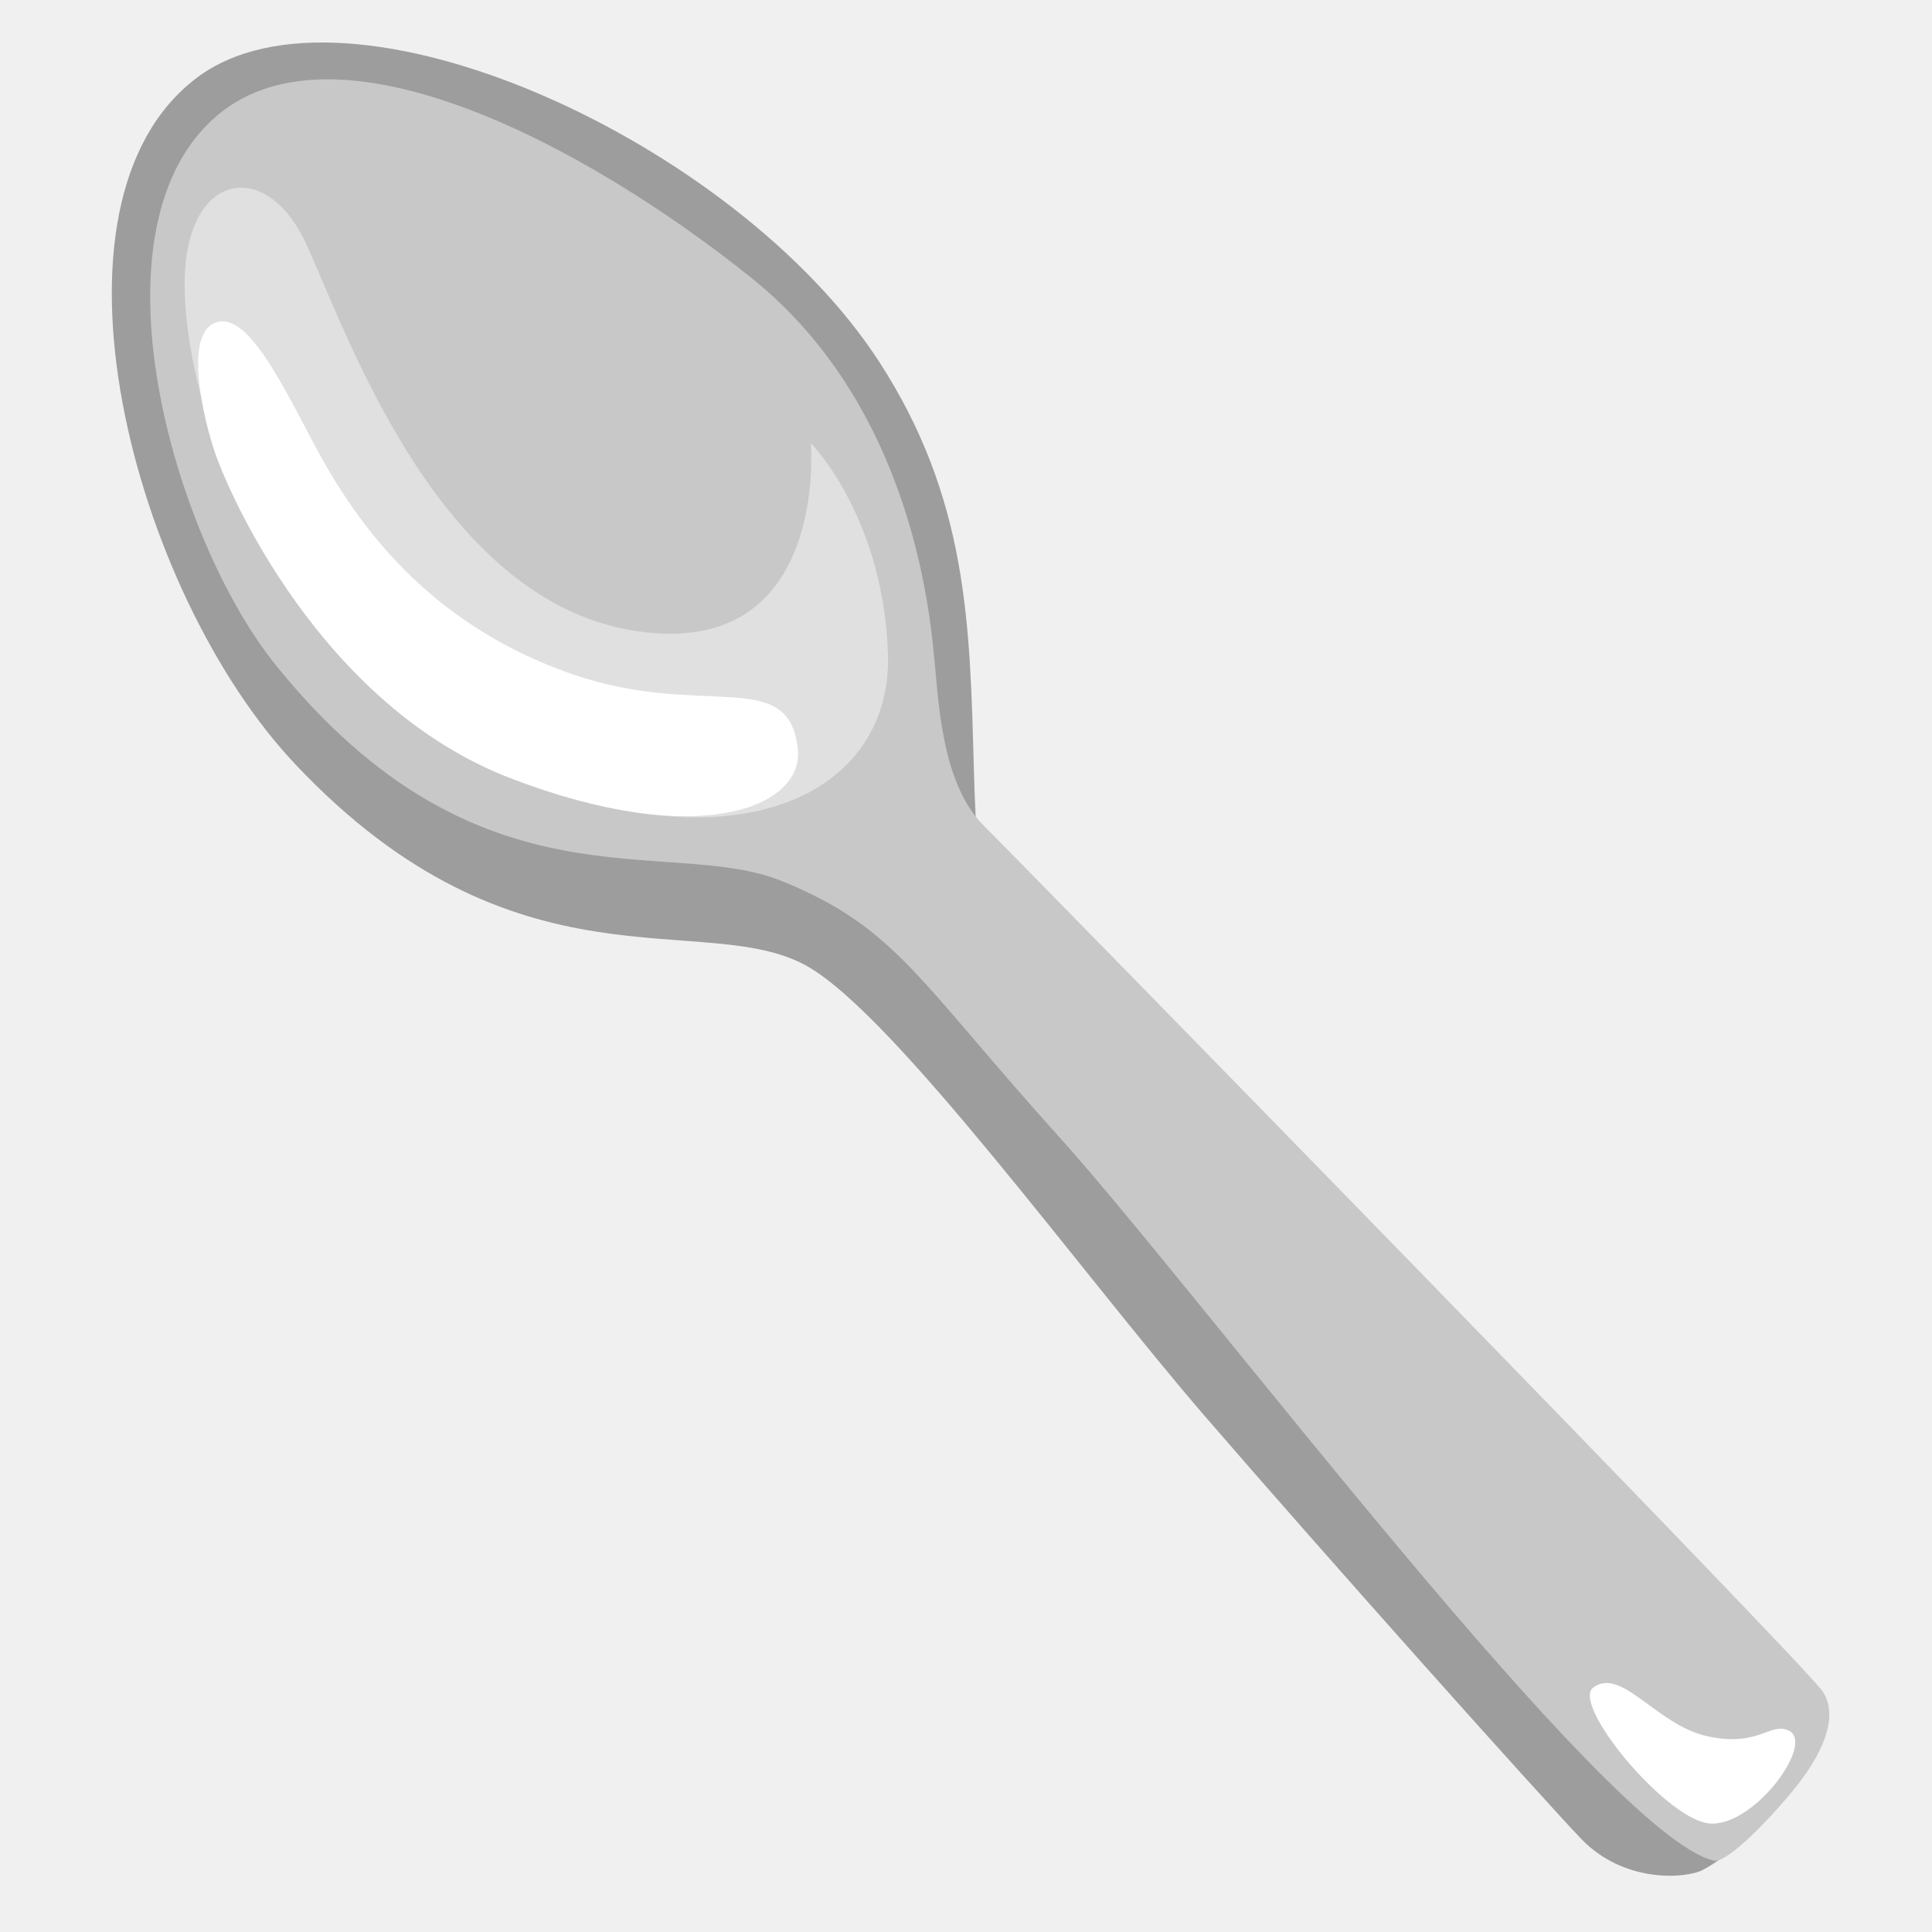
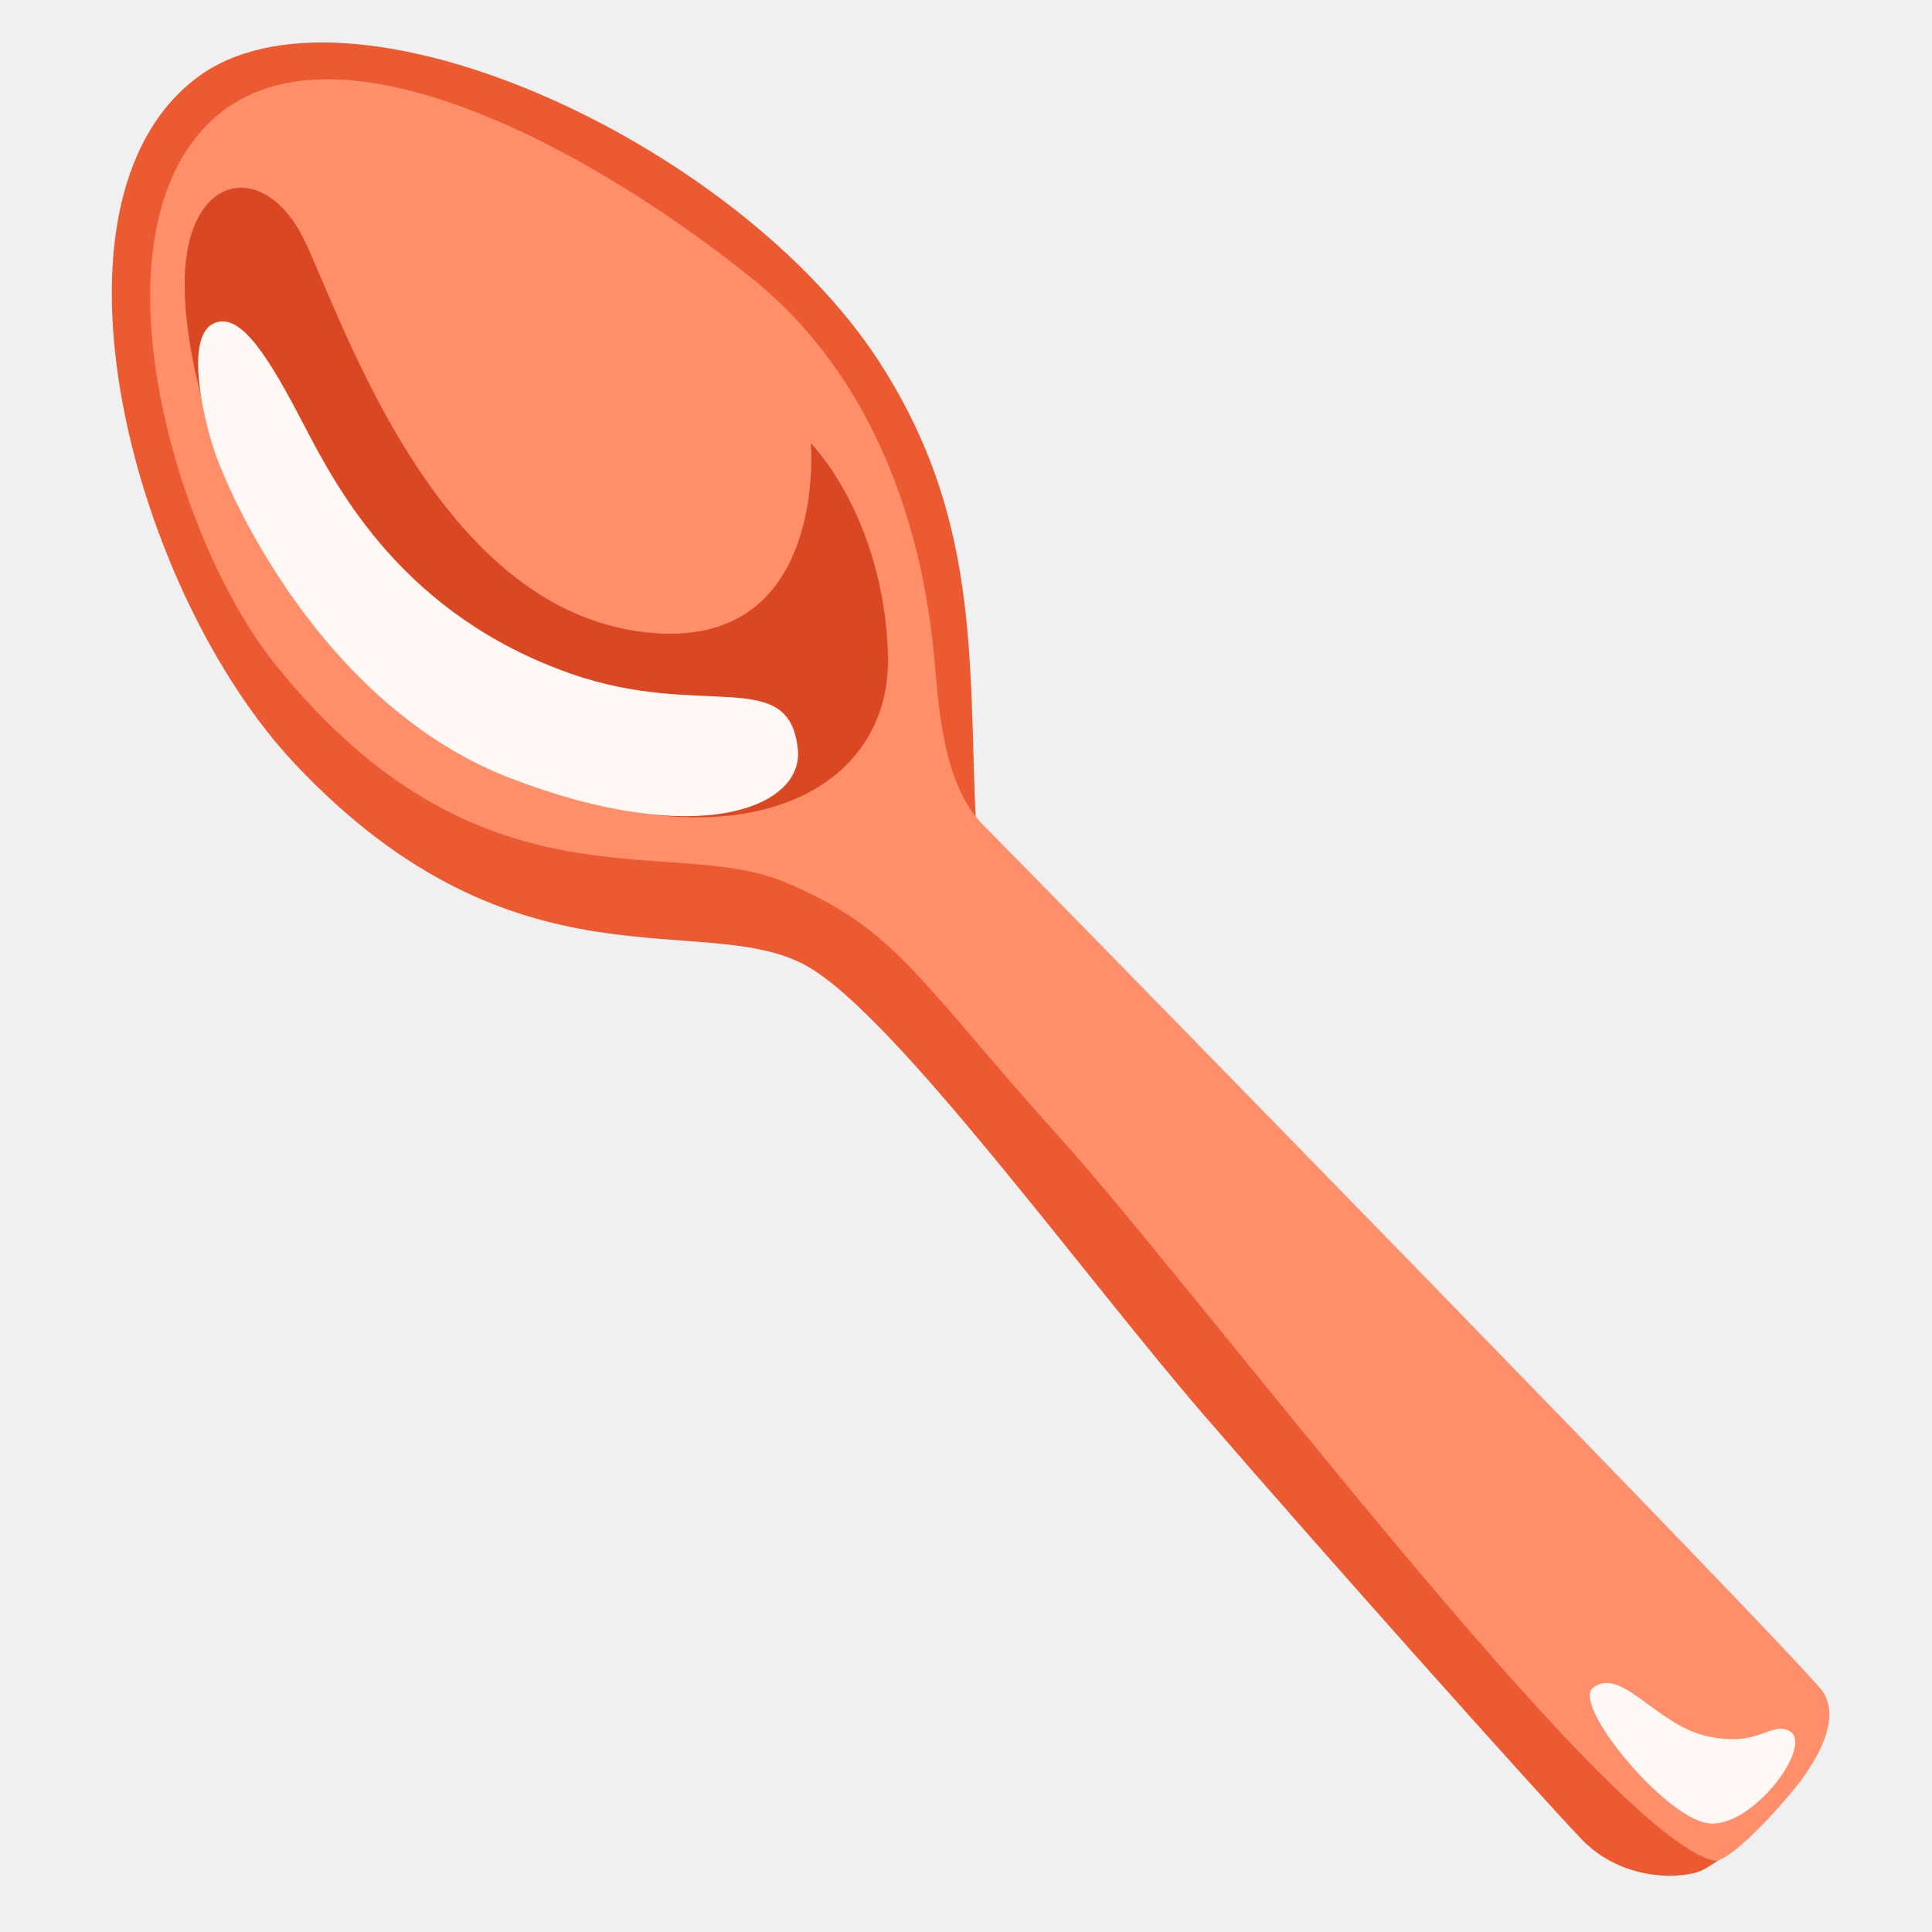
<svg xmlns="http://www.w3.org/2000/svg" version="1.1" id="Layer_2" x="0px" y="0px" viewBox="0 0 128 128" style="enable-background:new 0 0 128 128;" xml:space="preserve">
-   <path style="fill:#9D9D9D;" d="M64.52,50.91c-0.26-9.45-0.37-17.84-6.27-26.94C48.75,9.32,22.97-2.35,13.03,5.16  C2.01,13.49,8.8,39.24,19.57,50.64c14.68,15.56,27.13,9.53,33.92,13.38c5.84,3.31,18.2,20.38,26.28,29.74s22.17,25.12,24.99,28.07  c2.82,2.95,6.94,2.65,8.07,2.05c1.61-0.84,4.72-3.45,4.34-4.47c-0.38-1.03-45.35-52.82-45.35-52.82l-6.92-9.23  C64.89,57.35,64.65,55.65,64.52,50.91z" />
-   <path style="fill:#C8C8C8;" d="M14.5,7.56c-8.95,7.36-3.08,28.02,3.79,36.53C31.75,60.75,44.26,55.3,51.82,58.38  c7.56,3.08,8.97,6.54,18.33,16.92s36.29,46.35,43.39,47.97c0.9,0.21,3.88-2.93,5.42-4.85c1.54-1.92,2.97-4.53,1.82-6.33  c-1.15-1.79-52.94-54.73-55.63-57.42c-2.69-2.69-2.95-7.95-3.2-10.51c-0.26-2.56-1.15-16.92-12.18-25.76S22.45,1.03,14.5,7.56z" />
-   <path style="fill:#E0E0E0;" d="M53.72,29.36c0,0,1.23,14.27-11.43,12.47c-13.22-1.87-19.28-19.75-22.02-25.7  c-2.58-5.61-7.84-4.81-8.03,2.27c-0.22,8.27,5.78,26.76,21.93,33.17c15.2,6.03,24.94,0.76,24.66-8.22  C58.53,34.19,53.72,29.36,53.72,29.36z" />
-   <path style="fill:#FFFFFF;" d="M37.84,44.64c8.69,3.04,14.46-0.57,15.02,5.01c0.39,3.85-6.61,6.71-19.09,1.89  s-18.71-18.9-19.65-21.92s-1.7-7.47,0.09-8.22s3.69,2.46,5.95,6.8S26.79,40.77,37.84,44.64z" />
-   <path style="fill:#FFFFFF;" d="M105.55,111.81c-1.45,1.09,4.63,8.5,7.56,8.98c2.93,0.47,7.22-5.29,5.39-6.14  c-1.23-0.57-1.98,1.13-5.39,0.38C109.71,114.27,107.44,110.4,105.55,111.81z" />
+   <path style="fill:#EC5A32;" d="M64.52,50.91c-0.26-9.45-0.37-17.84-6.27-26.94C48.75,9.32,22.97-2.35,13.03,5.16  C2.01,13.49,8.8,39.24,19.57,50.64c14.68,15.56,27.13,9.53,33.92,13.38c5.84,3.31,18.2,20.38,26.28,29.74s22.17,25.12,24.99,28.07  c2.82,2.95,6.94,2.65,8.07,2.05c1.61-0.84,4.72-3.45,4.34-4.47c-0.38-1.03-45.35-52.82-45.35-52.82l-6.92-9.23  C64.89,57.35,64.65,55.65,64.52,50.91z" />
+   <path style="fill:#FF8F6B;" d="M14.5,7.56c-8.95,7.36-3.08,28.02,3.79,36.53C31.75,60.75,44.26,55.3,51.82,58.38  c7.56,3.08,8.97,6.54,18.33,16.92s36.29,46.35,43.39,47.97c0.9,0.21,3.88-2.93,5.42-4.85c1.54-1.92,2.97-4.53,1.82-6.33  c-1.15-1.79-52.94-54.73-55.63-57.42c-2.69-2.69-2.95-7.95-3.2-10.51c-0.26-2.56-1.15-16.92-12.18-25.76S22.45,1.03,14.5,7.56z" />
+   <path style="fill:#D94822;" d="M53.72,29.36c0,0,1.23,14.27-11.43,12.47c-13.22-1.87-19.28-19.75-22.02-25.7  c-2.58-5.61-7.84-4.81-8.03,2.27c-0.22,8.27,5.78,26.76,21.93,33.17c15.2,6.03,24.94,0.76,24.66-8.22  C58.53,34.19,53.72,29.36,53.72,29.36z" />
+   <path style="fill:#FFF8F4;" d="M37.84,44.64c8.69,3.04,14.46-0.57,15.02,5.01c0.39,3.85-6.61,6.71-19.09,1.89  s-18.71-18.9-19.65-21.92s-1.7-7.47,0.09-8.22s3.69,2.46,5.95,6.8S26.79,40.77,37.84,44.64z" />
+   <path style="fill:#FFF8F4;" d="M105.55,111.81c-1.45,1.09,4.63,8.5,7.56,8.98c2.93,0.47,7.22-5.29,5.39-6.14  c-1.23-0.57-1.98,1.13-5.39,0.38C109.71,114.27,107.44,110.4,105.55,111.81z" />
</svg>
